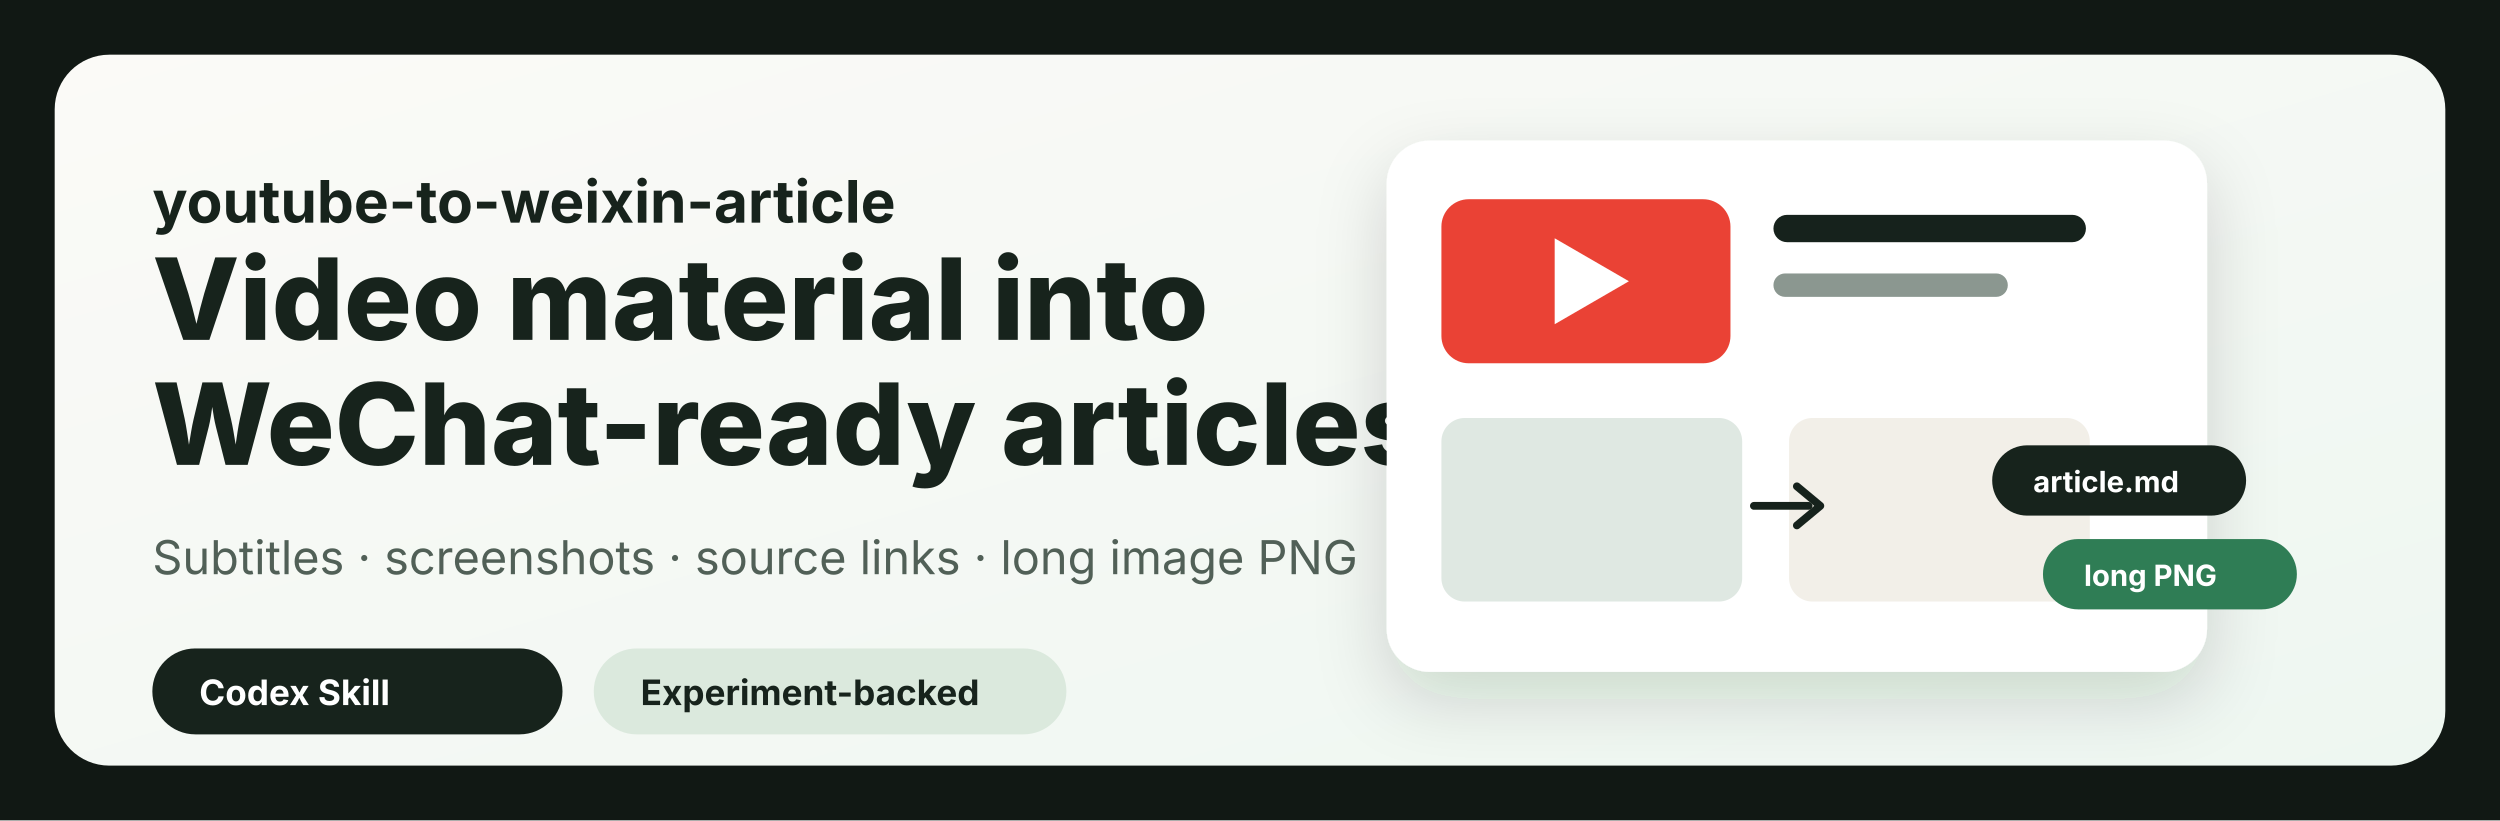
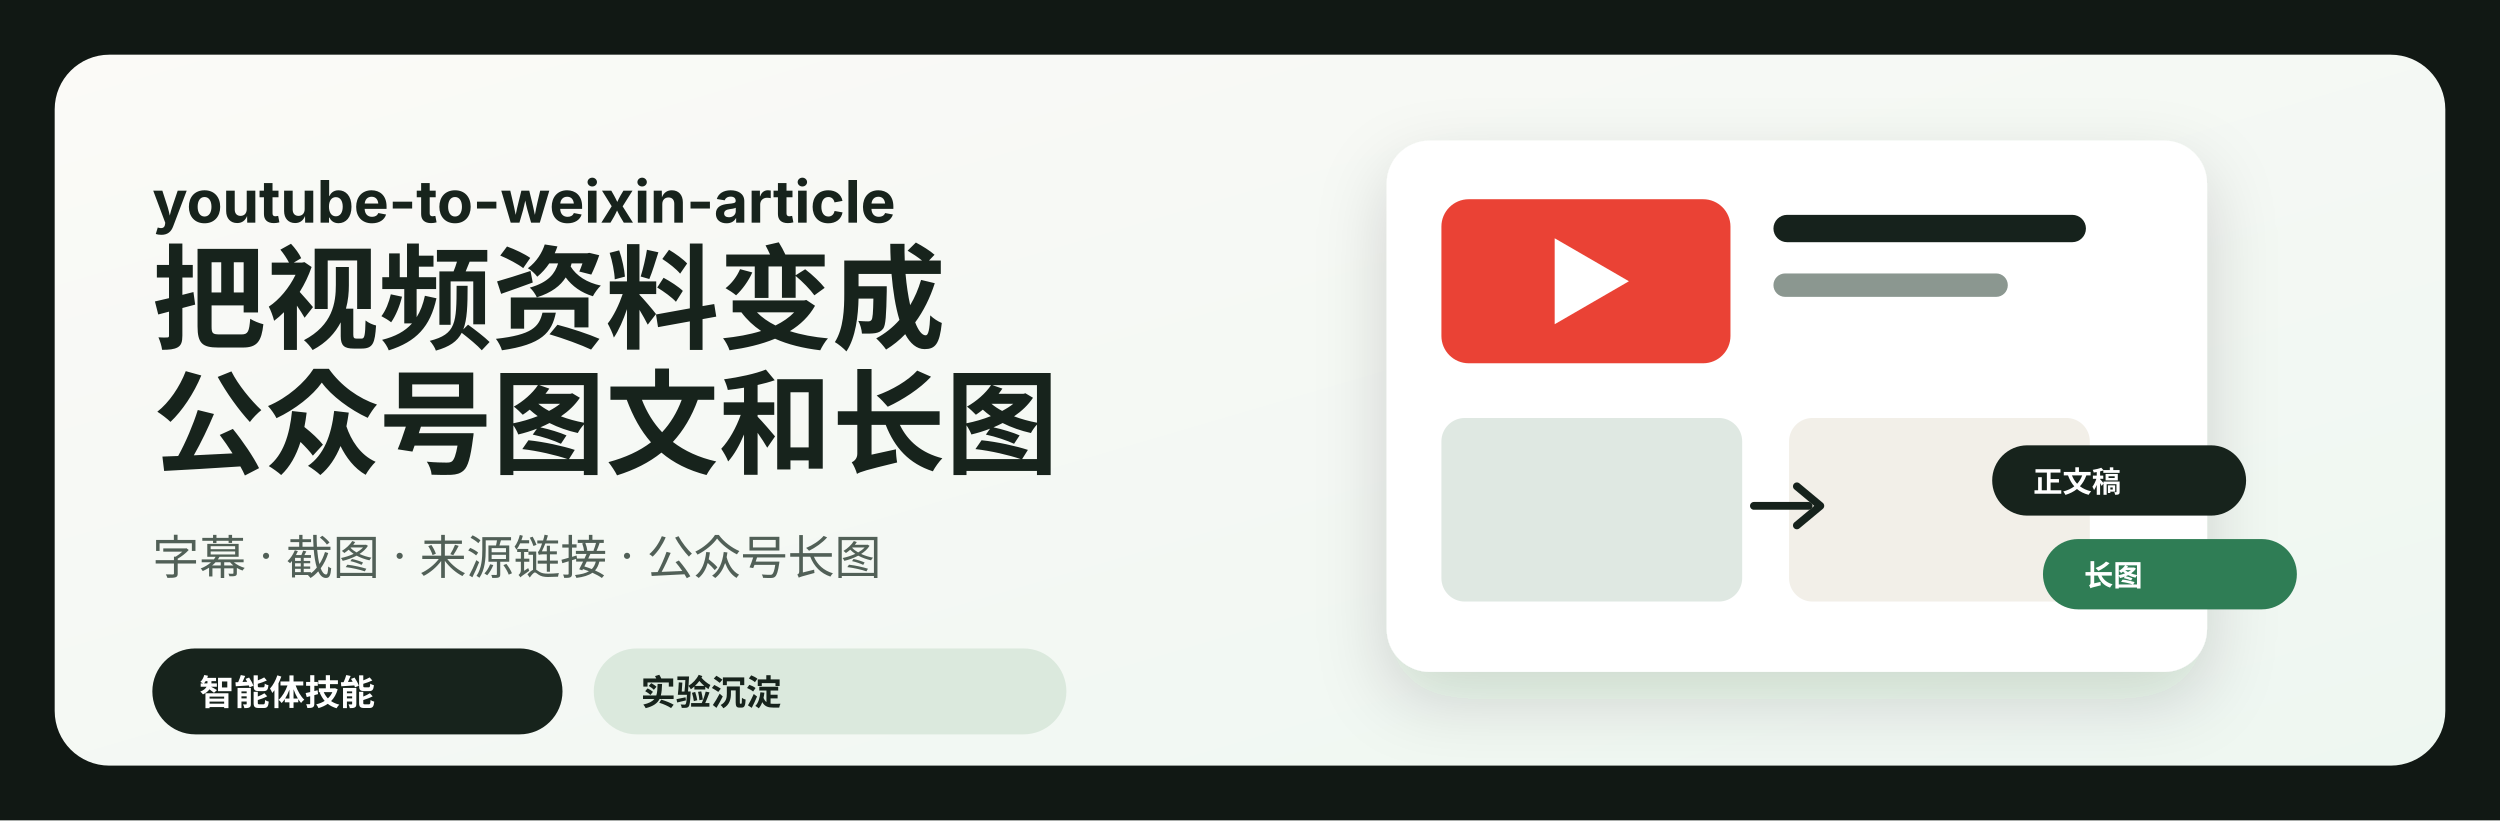
<svg xmlns="http://www.w3.org/2000/svg" width="1280" height="420" viewBox="0 0 1280 420" role="img" aria-labelledby="title desc">
  <defs>
    <linearGradient id="paper" x1="0" x2="1" y1="0" y2="1">
      <stop offset="0" stop-color="#fbfaf7" />
      <stop offset="1" stop-color="#eef7f1" />
    </linearGradient>
    <filter id="shadow" x="-20%" y="-20%" width="140%" height="140%">
      <feDropShadow dx="0" dy="14" stdDeviation="18" flood-color="#162018" flood-opacity="0.16" />
    </filter>
  </defs>
  <rect width="1280" height="420" fill="#111814" />
  <rect x="28" y="28" width="1224" height="364" rx="28" fill="url(#paper)" />
  <g transform="translate(78 76)">
    <text x="0" y="38" fill="#17231c" font-family="Inter, Arial, 'Microsoft YaHei', sans-serif" font-size="30" font-weight="700">youtube-to-weixin-article</text>
-     <text x="0" y="98" fill="#17231c" font-family="Inter, Arial, 'Microsoft YaHei', sans-serif" font-size="58" font-weight="800">Video material into</text>
-     <text x="0" y="162" fill="#17231c" font-family="Inter, Arial, 'Microsoft YaHei', sans-serif" font-size="58" font-weight="800">WeChat-ready articles</text>
-     <text x="0" y="218" fill="#516057" font-family="Inter, Arial, 'Microsoft YaHei', sans-serif" font-size="24">Subtitles · screenshots · source links · long image PNG</text>
+     <text x="0" y="98" fill="#17231c" font-family="Inter, Arial, 'Microsoft YaHei', sans-serif" font-size="58" font-weight="800">把视频资料变成</text>
+     <text x="0" y="162" fill="#17231c" font-family="Inter, Arial, 'Microsoft YaHei', sans-serif" font-size="58" font-weight="800">公众号图文和长图</text>
+     <text x="0" y="218" fill="#516057" font-family="Inter, Arial, 'Microsoft YaHei', sans-serif" font-size="24">字幕 · 截图 · 来源链接 · 公众号长图</text>
    <g transform="translate(0 256)">
      <rect x="0" y="0" width="210" height="44" rx="22" fill="#17231c" />
-       <text x="24" y="29" fill="#ffffff" font-family="Inter, Arial, 'Microsoft YaHei', sans-serif" font-size="18" font-weight="700">Codex Skill</text>
+       <text x="24" y="29" fill="#ffffff" font-family="Inter, Arial, 'Microsoft YaHei', sans-serif" font-size="18" font-weight="700">智能体技能</text>
      <rect x="226" y="0" width="242" height="44" rx="22" fill="#dbe9dd" />
-       <text x="250" y="29" fill="#17231c" font-family="Inter, Arial, 'Microsoft YaHei', sans-serif" font-size="18" font-weight="700">Experiment-backed</text>
+       <text x="250" y="29" fill="#17231c" font-family="Inter, Arial, 'Microsoft YaHei', sans-serif" font-size="18" font-weight="700">实验沉淀</text>
    </g>
  </g>
  <g transform="translate(710 72)" filter="url(#shadow)">
    <rect x="0" y="0" width="420" height="272" rx="22" fill="#ffffff" />
    <rect x="28" y="30" width="148" height="84" rx="14" fill="#ea4335" />
    <polygon points="86,50 86,94 124,72" fill="#ffffff" />
    <rect x="198" y="38" width="160" height="14" rx="7" fill="#17231c" />
    <rect x="198" y="68" width="120" height="12" rx="6" fill="#8b9790" />
    <rect x="28" y="142" width="154" height="94" rx="12" fill="#dfe8e2" />
    <rect x="206" y="142" width="154" height="94" rx="12" fill="#f2efe8" />
    <path d="M188 187h28" stroke="#17231c" stroke-width="4" stroke-linecap="round" />
    <path d="M210 177l12 10-12 10" fill="none" stroke="#17231c" stroke-width="4" stroke-linecap="round" stroke-linejoin="round" />
  </g>
  <g transform="translate(1020 228)">
    <rect x="0" y="0" width="130" height="36" rx="18" fill="#17231c" />
-     <text x="21" y="24" fill="#ffffff" font-family="Inter, Arial, 'Microsoft YaHei', sans-serif" font-size="15" font-weight="700">article.md</text>
+     <text x="21" y="24" fill="#ffffff" font-family="Inter, Arial, 'Microsoft YaHei', sans-serif" font-size="15" font-weight="700">正文稿</text>
    <rect x="26" y="48" width="130" height="36" rx="18" fill="#2f7d55" />
-     <text x="47" y="72" fill="#ffffff" font-family="Inter, Arial, 'Microsoft YaHei', sans-serif" font-size="15" font-weight="700">long PNG</text>
+     <text x="47" y="72" fill="#ffffff" font-family="Inter, Arial, 'Microsoft YaHei', sans-serif" font-size="15" font-weight="700">长图</text>
  </g>
</svg>
